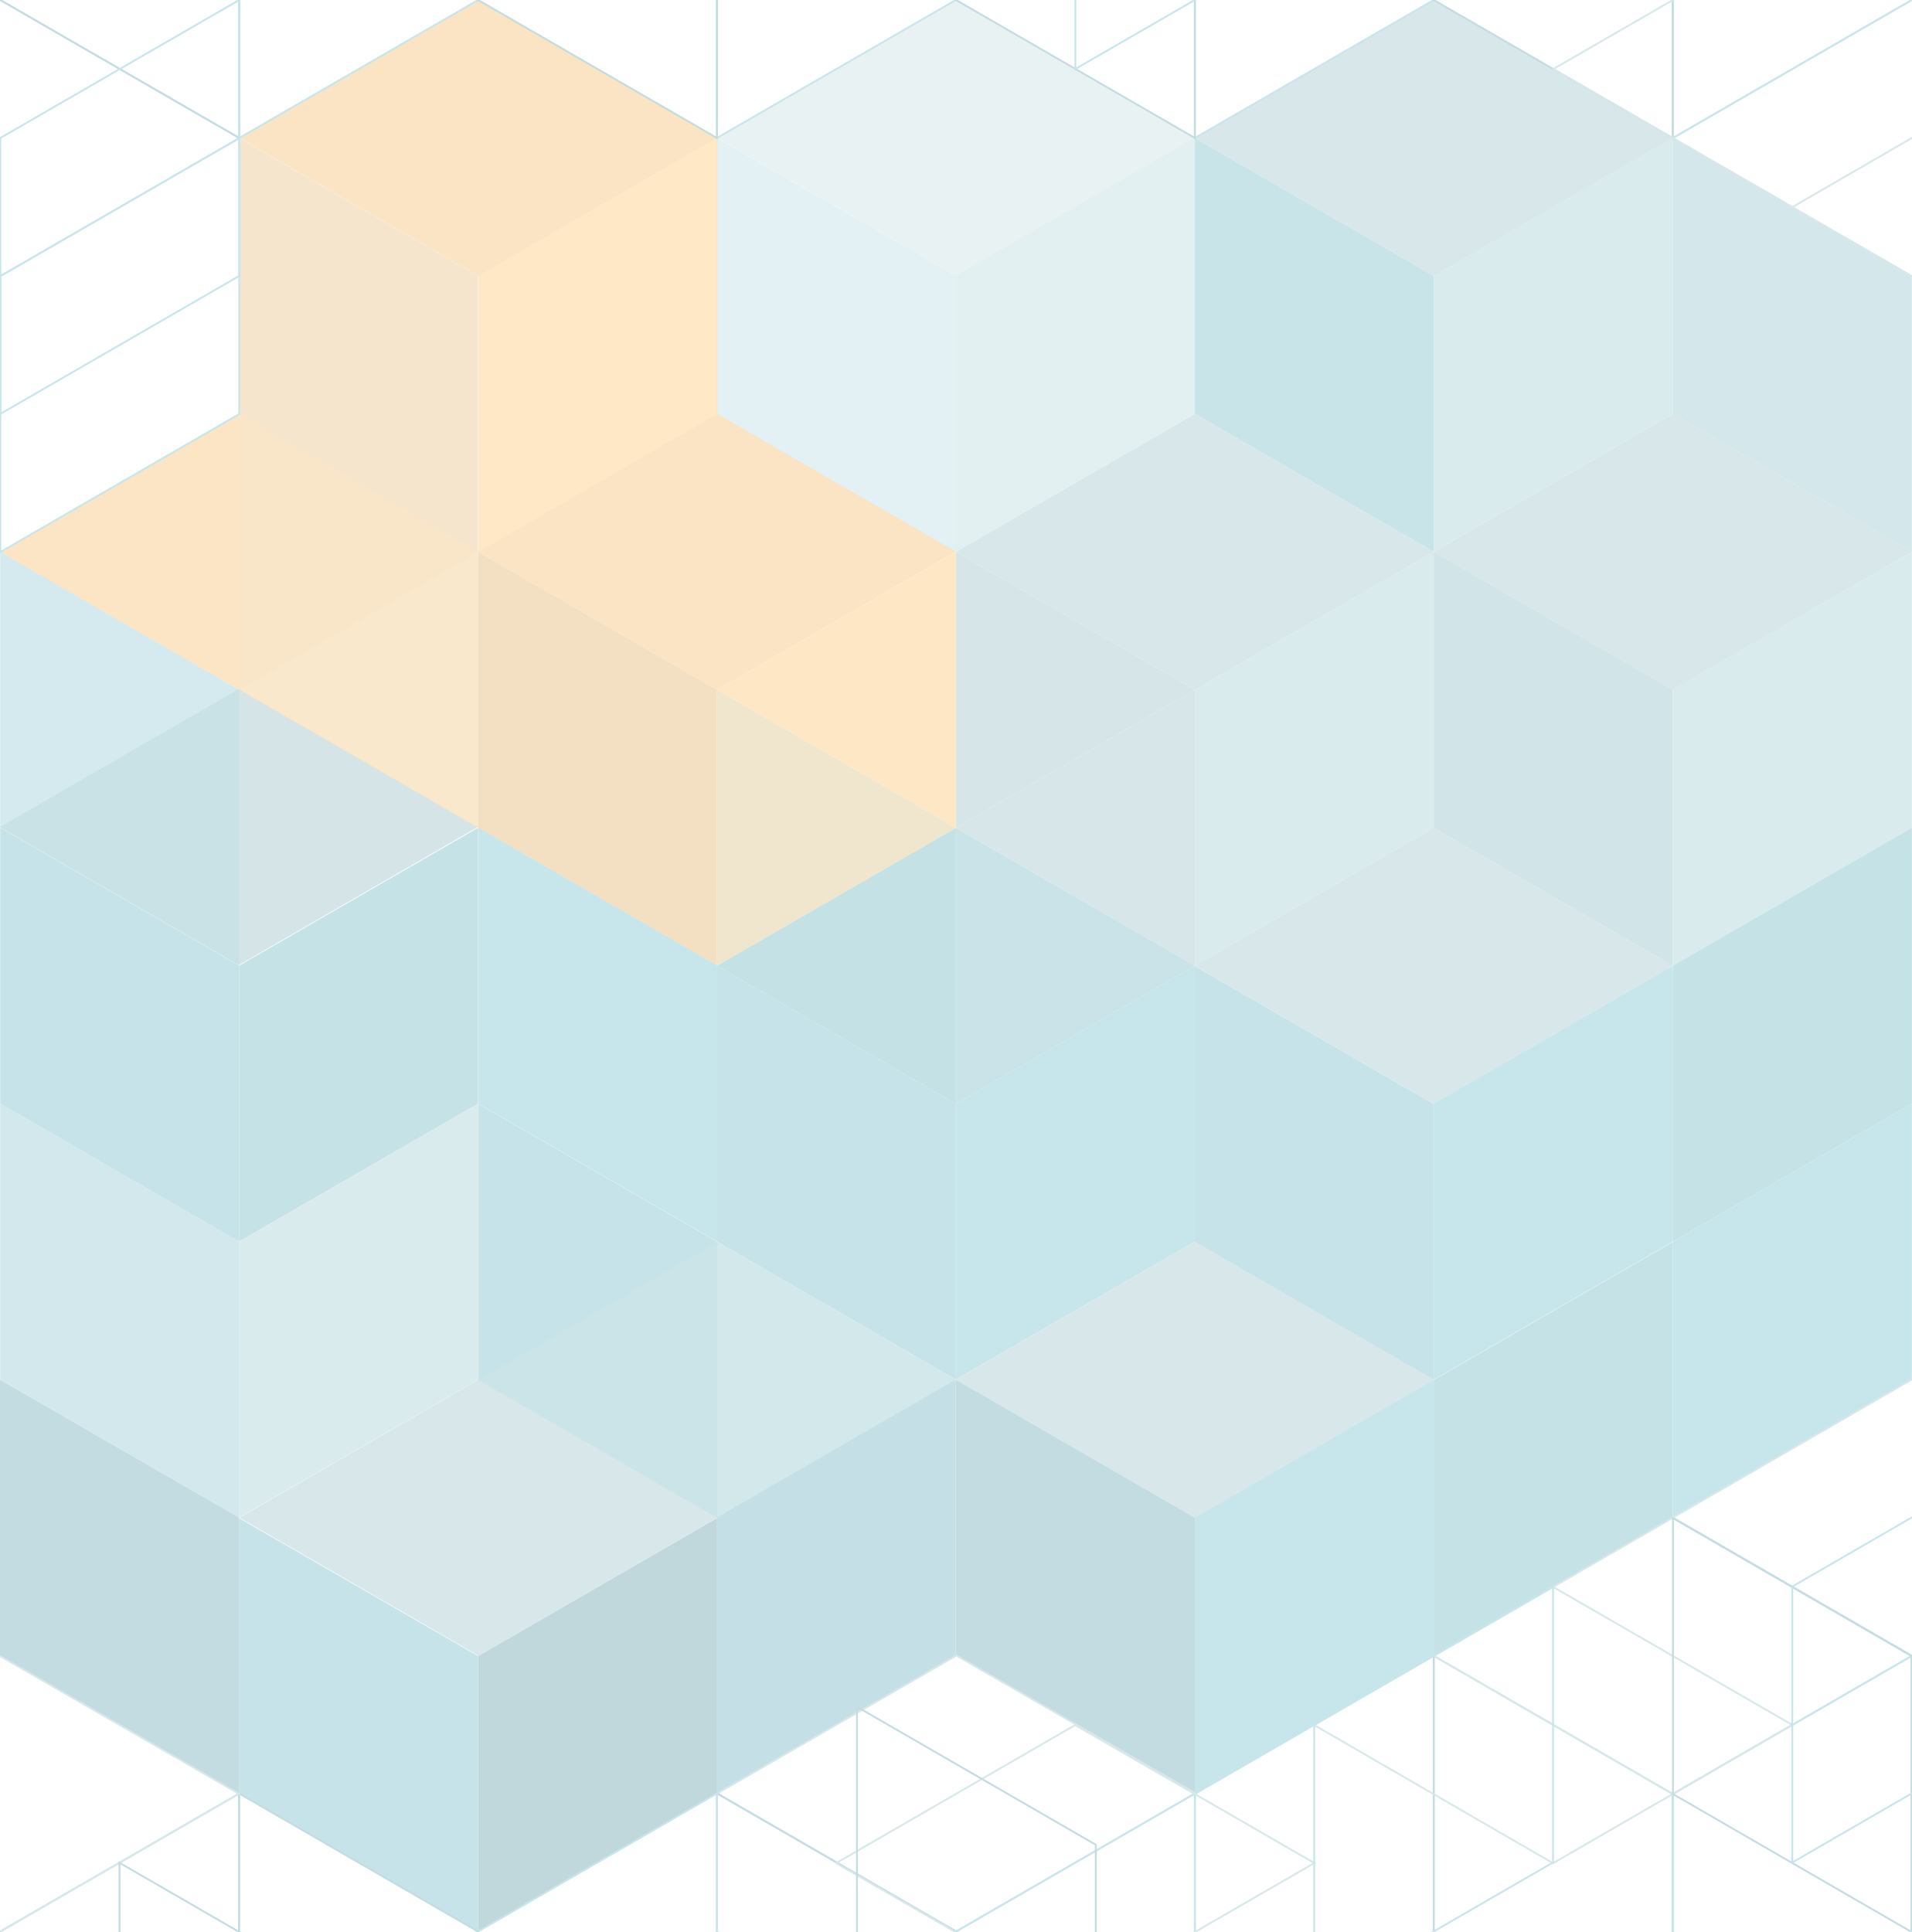
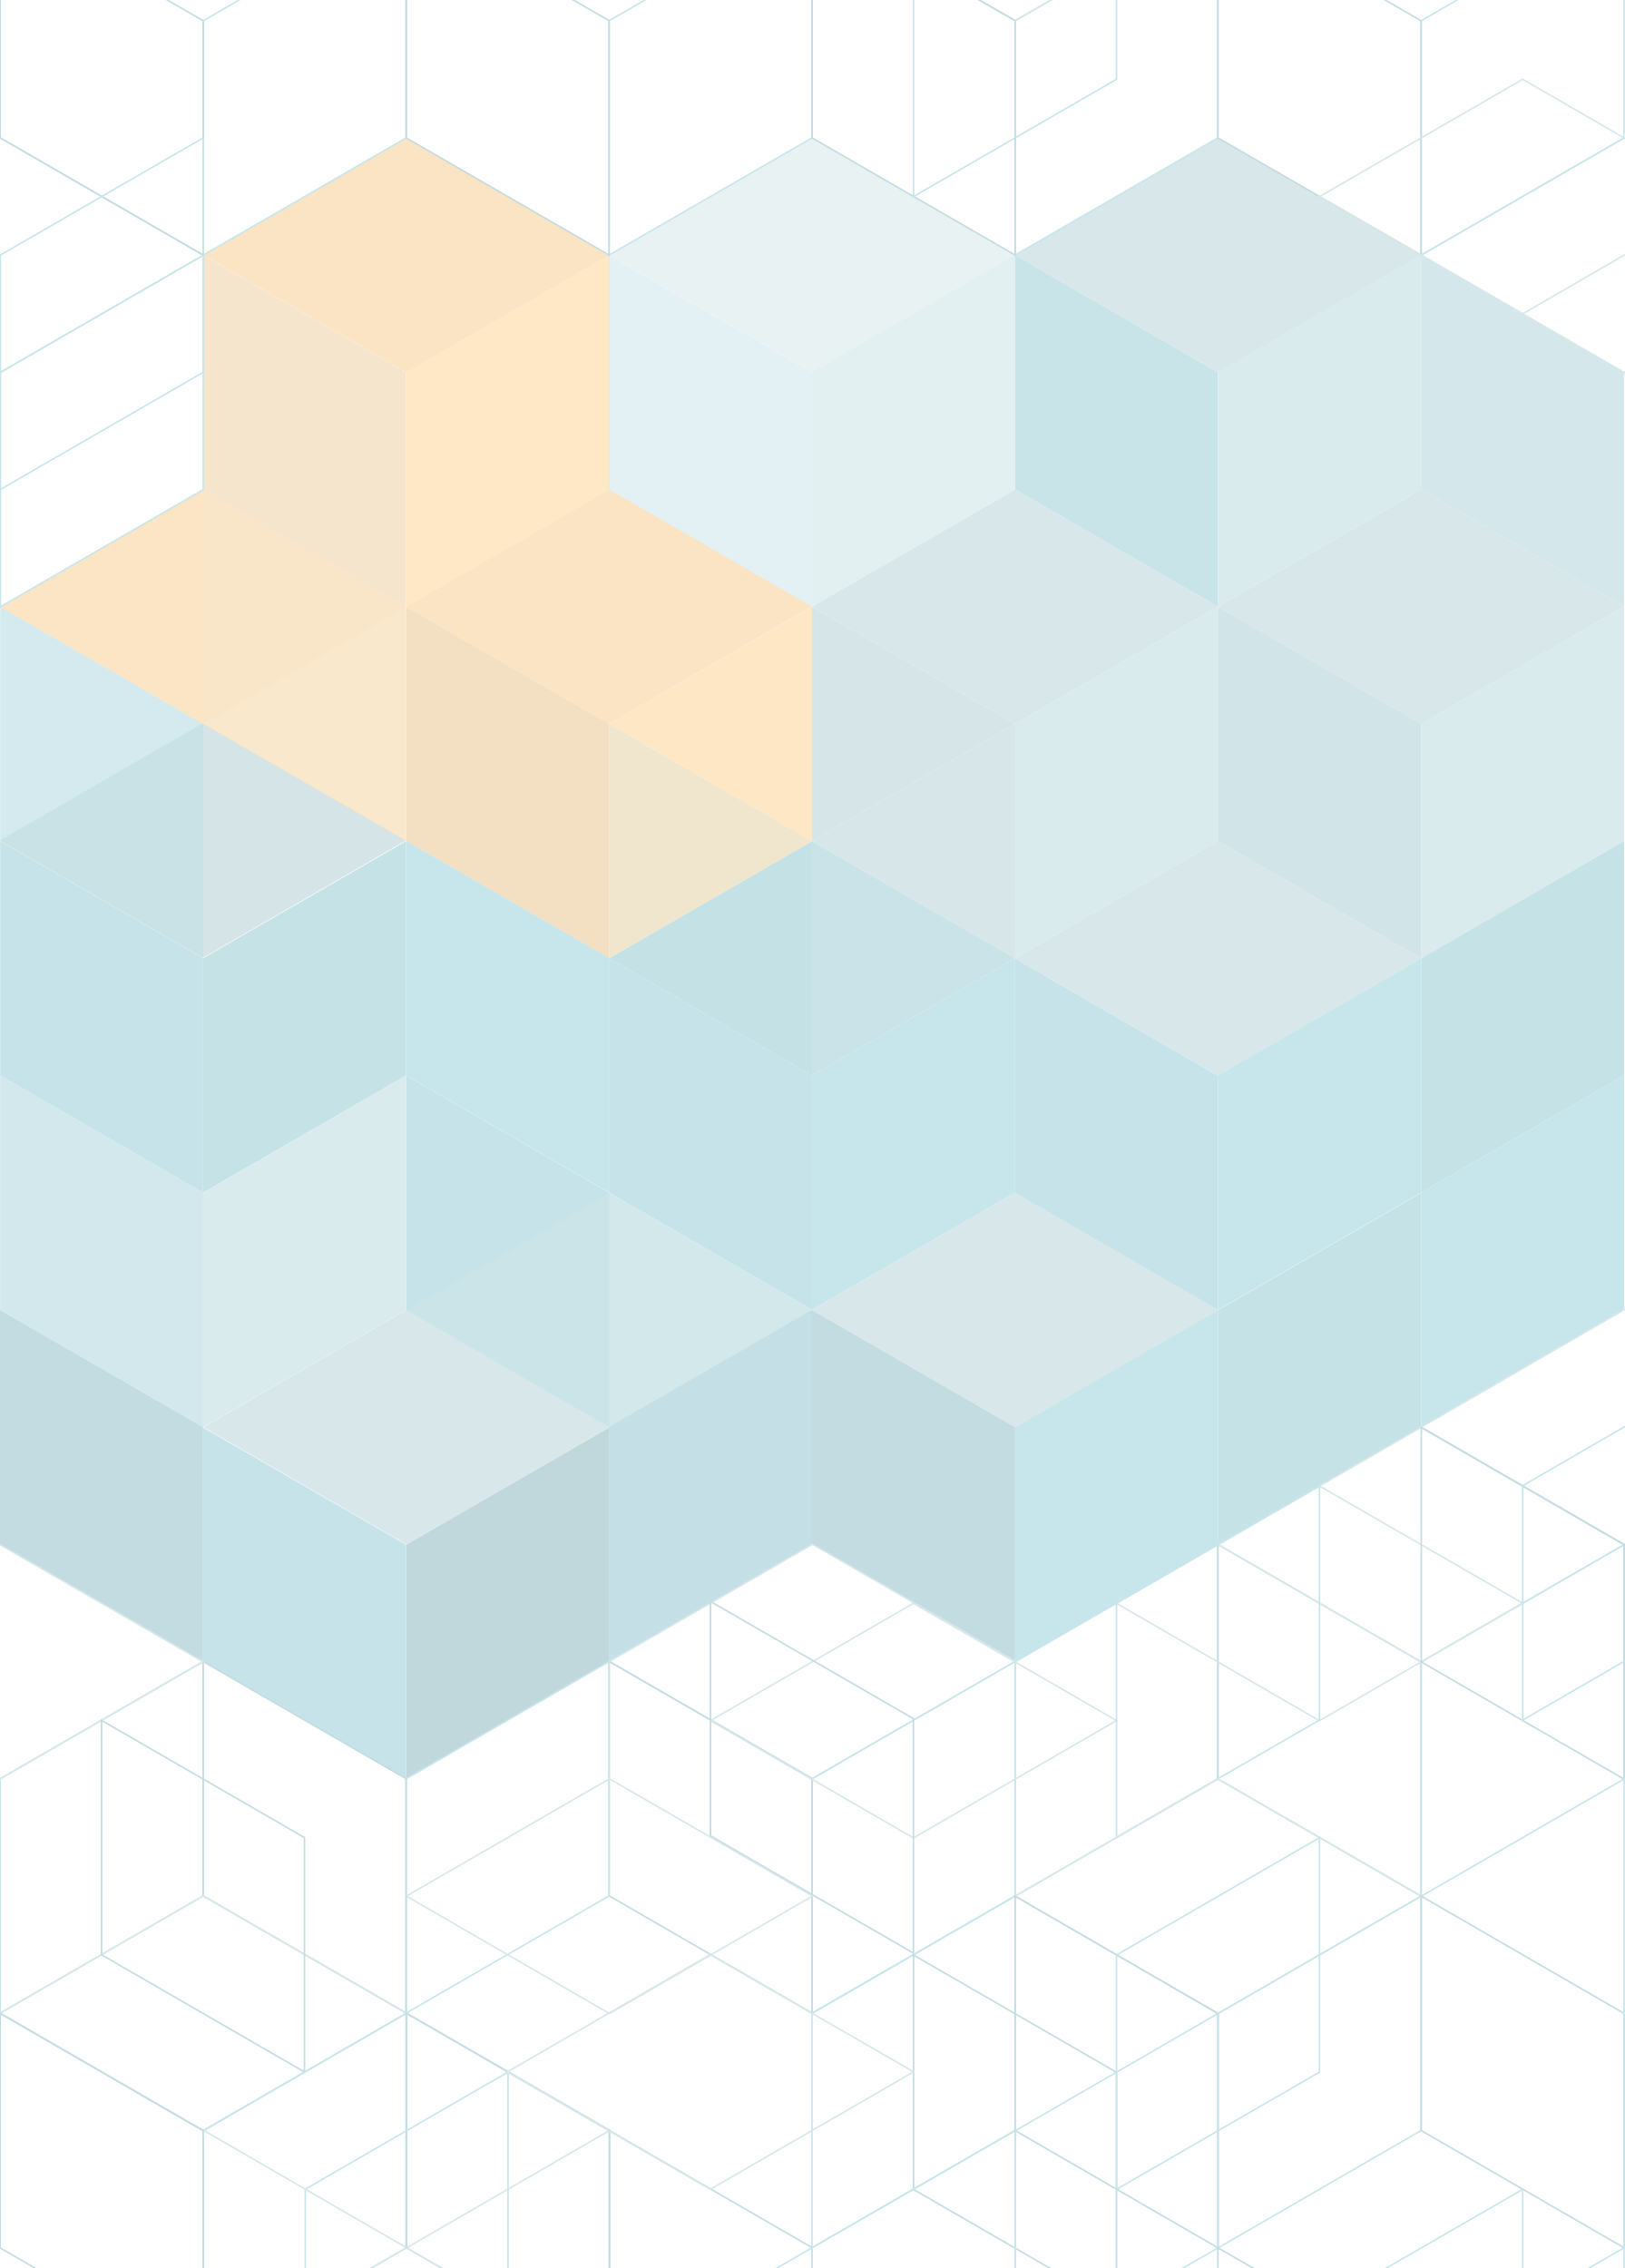
- <svg xmlns="http://www.w3.org/2000/svg" version="1.1" id="Layer_1" x="0px" y="0px" viewBox="0 0 1036.5 1047.5" enable-background="new 0 0 1036.5 1047.5" xml:space="preserve">
+ <svg xmlns="http://www.w3.org/2000/svg" version="1.1" id="Layer_1" x="0px" y="0px" viewBox="0 0 1036.5 1447.5" enable-background="new 0 0 1036.5 1447.5" xml:space="preserve">
  <g id="_Group_" opacity="0.34">
-     <polygon fill="#93C4CA" points="777.3,299.2 777.3,448.8 647.8,523.6 647.8,374  " />
-     <polygon fill="#8CBAC0" points="518.2,299.2 518.2,299.2 518.2,299.2 647.8,224.4 777.3,299.2 647.8,374  " />
-     <polygon fill="#5BB6C8" points="647.8,523.6 647.8,673.2 518.2,748 518.2,598.4  " />
-     <polygon fill="#93C4CA" points="647.8,523.6 647.8,523.6 518.3,448.9 518.3,448.8  " />
-     <polygon fill="#87B3B9" points="647.8,374 647.8,523.6 518.3,448.8  " />
-     <polygon fill="#87B3B9" points="518.2,299.2 647.8,374 518.3,448.8 518.2,448.8  " />
-     <polygon fill="#54A7B7" points="647.8,523.6 518.2,598.4 518.2,598.3 518.2,594 518.2,448.9 518.3,448.9  " />
-     <polygon fill="#FDBA54" points="518.2,448.8 518.2,448.9 388.7,374 388.7,374 518.2,299.2 518.2,448.8 518.3,448.8 518.3,448.9     " />
-     <polygon fill="#87B3B9" points="518.3,448.9 518.2,448.9 518.2,448.8  " />
-     <polygon fill="#57AEBE" points="518.2,598.4 518.2,748 388.7,673.2 388.7,524.3 388.7,523.6  " />
-     <polygon fill="#54A7B7" points="518.2,598.3 518.2,598.4 388.7,523.6 518.2,448.9 518.2,448.9 518.2,594  " />
-     <polygon fill="#54A7B7" points="518.2,448.8 518.2,448.9 518.2,448.9  " />
-     <polygon fill="#FDBA54" points="518.2,448.9 388.7,523.6 388.7,374.8 388.7,374  " />
-     <polygon opacity="0.25" fill="#93C4CA" enable-background="new    " points="518.3,598.4 518.3,448.9 647.8,374 647.8,523.6  " />
-     <polygon opacity="0.25" fill="#93C4CA" enable-background="new    " points="647.8,673.2 647.8,523.7 777.3,448.8 777.3,598.4  " />
-     <polygon fill="#EFB050" points="518.3,299.1 388.7,374 259.2,299.2 259.2,299.2 259.2,299.1 388.7,224.3  " />
-     <polygon opacity="0.25" fill="#50A6B7" enable-background="new    " points="518.3,448.8 518.3,598.4 388.7,523.6 388.7,374.7    388.7,374.1 388.7,374  " />
-     <polygon opacity="0.99" fill="#DCA249" enable-background="new    " points="388.7,374 388.7,523.6 259.2,448.8 259.2,299.9    259.2,299.2 259.2,299.2  " />
-     <polygon opacity="0.25" fill="#50A6B7" enable-background="new    " points="388.7,523.6 388.7,673.2 259.2,598.4 259.2,449.5    259.2,448.8 259.2,448.8  " />
-     <polygon fill="#57AEBE" points="388.7,673.2 388.7,822.8 259.2,748 259.2,599.1 259.2,598.4  " />
-     <polygon fill="#54A9BA" points="259.2,448.8 259.2,598.4 129.6,673.2 129.6,523.6  " />
-     <polygon fill="#93C4CA" points="259.2,598.4 259.2,748 129.6,822.8 129.6,673.3  " />
-     <polygon fill="#84AFB5" points="0.1,448.4 0.1,448.4 0.1,448.3 129.6,373.5 259.2,448.3 129.6,523.2  " />
-     <polygon fill="#8CBAC0" points="647.8,523.7 647.8,523.7 647.8,523.6 777.3,448.8 906.9,523.6 777.3,598.5  " />
-     <polygon fill="#57AEBE" points="777.3,598.6 777.3,748.2 647.8,673.4 647.8,524.5 647.8,523.8  " />
-     <polygon fill="#5BB6C8" points="906.9,523.6 906.9,673.2 777.3,748 777.3,598.4  " />
-     <polygon opacity="0.75" fill="#50A6B7" enable-background="new    " points="129.6,673.2 129.6,822.8 0.1,748 0.1,599.1 0.1,598.5    0.1,598.4  " />
-     <polygon fill="#4D99A8" points="518.3,748 518.3,897.6 647.8,972.4 647.8,822.8  " />
-     <polygon fill="#5BB6C8" points="259.4,448.8 259.4,598.4 389,673.2 389,523.6  " />
-     <polygon fill="#8CBAC0" points="518.3,748.1 518.3,748.1 518.3,748 647.8,673.2 777.4,748 647.8,822.9  " />
-     <polygon fill="#57AEBE" points="129.6,523.6 129.6,673.2 0.1,598.4 0.1,449.5 0.1,448.8  " />
-     <polygon opacity="0.69" fill="#DCA249" enable-background="new    " points="259.2,299.1 259.2,448.7 129.6,373.9 129.6,225.1    129.6,224.4 129.6,224.3  " />
-     <polygon fill="#FDBA54" points="129.6,374 129.5,374 0,299.2 0.1,299.2 129.6,224.4 129.6,374  " />
-     <polygon opacity="0.7" fill="#50A6B7" enable-background="new    " points="129.6,374 129.6,523.6 0.1,448.8 0.1,299.9 0.1,299.2    0.1,299.2  " />
-     <polygon opacity="0.44" fill="#FDBA54" enable-background="new    " points="259.1,448.8 259.1,448.9 129.6,374 129.6,374    259.1,299.2 259.1,448.8 259.2,448.8 259.2,448.9  " />
-     <polygon fill="#8CBAC0" points="129.9,822.9 129.9,822.9 129.9,822.8 259.4,748 389,822.8 259.4,897.7  " />
-     <polygon fill="#5BB6C8" points="777.3,748 777.3,897.6 647.8,972.4 647.8,822.8  " />
-     <polygon opacity="0.85" fill="#66B0BA" enable-background="new    " points="259.4,748.3 259.4,748.3 259.4,748.2 389,673.4    518.5,748.2 389,823.1  " />
-     <polygon fill="#51A2B2" points="518.2,748 518.2,897.6 388.6,972.4 388.6,822.8  " />
-     <polygon fill="#458996" points="388.7,823.1 388.7,972.7 259.2,1047.5 259.2,897.9  " />
-     <polygon opacity="0.88" fill="#68A5AF" enable-background="new    " points="906.9,374 906.9,523.6 777.3,448.8 777.3,299.9    777.3,299.2  " />
-     <polygon fill="#8CBAC0" points="777.3,299.3 777.3,299.3 777.3,299.2 906.9,224.4 1036.5,299.2 906.9,374.1  " />
-     <polygon fill="#93C4CA" points="1036.5,299.2 1036.5,448.8 906.9,523.6 906.9,374  " />
-     <polygon fill="#54A9BA" points="1036.5,448.8 1036.5,598.4 906.9,673.2 906.9,523.6  " />
-     <polygon fill="#54A9BA" points="906.9,673.4 906.9,823 777.3,897.8 777.3,748.2  " />
-     <polygon fill="#5BB6C8" points="1036.5,598.4 1036.5,748 906.9,822.8 906.9,673.2  " />
-     <polygon fill="#57AEBE" points="259.2,897.9 259.2,1047.5 129.6,972.7 129.6,823.8 129.6,823.1  " />
-     <polygon fill="#4D99A8" points="0,748 0,897.6 129.6,972.4 129.6,822.8  " />
-     <polygon opacity="0.81" fill="#DCA249" enable-background="new    " points="259.2,149.6 259.2,299.2 129.6,224.4 129.6,75.5    129.6,74.9 129.6,74.8  " />
-     <polygon opacity="0.99" fill="#FDBB56" enable-background="new    " points="259.4,149.6 259.4,299.2 389,224.4 389,75.5 389,74.9    389,74.8  " />
-     <polygon fill="#EFB050" points="389,74.8 259.4,149.7 129.9,74.9 129.9,74.9 129.9,74.8 259.4,0  " />
-     <polygon opacity="0.68" fill="#EFB050" enable-background="new    " points="259.4,299.2 129.9,374.1 0.3,299.3 0.3,299.3    0.3,299.2 129.9,224.4  " />
-     <polygon opacity="0.49" fill="#57AEBE" enable-background="new    " points="518.3,149.6 518.3,299.2 388.7,224.4 388.7,75.5    388.7,74.8  " />
-     <polygon opacity="0.77" fill="#93C4CA" enable-background="new    " points="647.8,74.8 647.8,224.4 518.2,299.2 518.2,149.7  " />
-     <polygon opacity="0.55" fill="#8CBAC0" enable-background="new    " points="389,74.9 389,74.9 389,74.8 518.5,0 648.1,74.8    518.5,149.7  " />
-     <polygon opacity="0.96" fill="#57AEBE" enable-background="new    " points="777.3,149.6 777.3,299.2 647.8,224.4 647.8,75.5    647.8,74.8  " />
-     <polygon fill="#93C4CA" points="906.9,74.8 906.9,224.4 777.3,299.2 777.3,149.7  " />
-     <polygon fill="#8CBAC0" points="647.8,74.9 647.8,74.9 647.8,74.8 777.4,0 907,74.8 777.4,149.7  " />
-     <polygon opacity="0.72" fill="#51A1B0" enable-background="new    " points="1036.5,149.6 1036.5,299.2 906.9,224.4 906.9,75.5    906.9,74.8  " />
-     <polygon fill="none" stroke="#8CBAC0" stroke-miterlimit="10" points="389,972.4 389,972.4 389,972.3 518.5,897.6 648.1,972.3    518.5,1047.2  " />
-     <polygon fill="none" stroke="#5BB6C8" stroke-miterlimit="10" points="647.8,972.4 647.8,1122 518.3,1196.8 518.3,1047.2  " />
-     <polygon fill="none" stroke="#4D99A8" stroke-miterlimit="10" points="388.7,972.4 388.7,1122 518.2,1196.8 518.2,1047.2  " />
-     <polygon fill="none" stroke="#5BB6C8" stroke-miterlimit="10" points="777.3,897.8 777.3,1047.4 647.8,1122.2 647.8,972.6  " />
-     <polygon fill="none" stroke="#4D99A8" stroke-miterlimit="10" points="777.3,897.8 777.3,1047.4 906.8,1122.2 906.8,972.6  " />
-     <polygon fill="none" stroke="#8CBAC0" stroke-miterlimit="10" points="777.4,897.8 777.4,897.8 777.4,897.8 906.9,822.9    1036.6,897.8 906.9,972.7  " />
-     <polygon fill="none" stroke="#5BB6C8" stroke-miterlimit="10" points="1036.4,897.8 1036.4,1047.4 907,1122.2 907,972.6  " />
-     <polygon fill="none" stroke="#5BB6C8" stroke-miterlimit="10" points="388.7,972.4 388.7,1122 259.2,1196.8 259.2,1047.2  " />
-     <polygon fill="none" stroke="#5BB6C8" stroke-miterlimit="10" points="129.6,972.4 129.6,1122 0.1,1196.8 0.1,1047.2  " />
-     <polygon fill="none" stroke="#4D99A8" stroke-miterlimit="10" points="129.6,972.4 129.6,1122 259.1,1196.8 259.1,1047.2  " />
-     <polygon fill="none" stroke="#5BB6C8" stroke-miterlimit="10" points="1165.9,823.1 1165.9,972.7 1036.4,1047.5 1036.4,897.9  " />
-     <polygon fill="none" stroke="#8CBAC0" stroke-miterlimit="10" points="907,822.8 907,822.8 907,822.8 1036.5,747.9 1166.1,822.8    1036.5,897.7  " />
-     <polygon fill="none" stroke="#8CBAC0" stroke-miterlimit="10" points="-129.6,972.7 -129.6,972.7 -129.6,972.6 -0.1,897.8    129.6,972.6 -0.1,1047.5  " />
-     <polygon fill="none" stroke="#8CBAC0" stroke-miterlimit="10" points="0.3,1196.8 0.3,1196.8 0.3,1196.8 129.8,1122 259.5,1196.8    129.8,1271.7  " />
-     <polygon fill="none" stroke="#8CBAC0" stroke-miterlimit="10" points="-129.3,74.9 -129.3,74.9 -129.3,74.8 0.2,0 129.9,74.8    0.2,149.7  " />
-     <polygon fill="none" stroke="#8CBAC0" stroke-miterlimit="10" points="907,74.9 907,74.9 907,74.8 1036.5,0 1166.1,74.8    1036.5,149.7  " />
-     <polygon fill="none" stroke="#5BB6C8" stroke-miterlimit="10" points="777.3,-149.6 777.3,0 647.8,74.8 647.8,-74.8  " />
-     <polygon fill="none" stroke="#5BB6C8" stroke-miterlimit="10" points="518.2,-149.6 518.2,0 388.7,74.8 388.7,-74.8  " />
-     <polygon fill="none" stroke="#5BB6C8" stroke-miterlimit="10" points="259.2,-149.6 259.2,0 129.7,74.8 129.7,-74.8  " />
-     <polygon fill="none" stroke="#5BB6C8" stroke-miterlimit="10" points="129.7,74.9 129.7,224.5 0.2,299.3 0.2,149.7  " />
-     <polygon fill="none" stroke="#5BB6C8" stroke-miterlimit="10" points="1036.4,-149.6 1036.4,0 907,74.8 907,-74.8  " />
-     <polygon fill="none" stroke="#8CBAC0" stroke-miterlimit="10" points="518.3,-149.6 518.3,-149.6 518.3,-149.7 647.8,-224.5    777.4,-149.7 647.8,-74.8  " />
-     <polygon fill="none" stroke="#4D99A8" stroke-miterlimit="10" points="518.3,-149.6 518.3,0 647.8,74.8 647.8,-74.8  " />
-     <polygon fill="none" stroke="#4D99A8" stroke-miterlimit="10" points="777.3,-149.6 777.3,0 906.8,74.8 906.8,-74.8  " />
-     <polygon fill="none" stroke="#4D99A8" stroke-miterlimit="10" points="259.2,-149.6 259.2,0 388.7,74.8 388.7,-74.8  " />
-     <polygon fill="none" stroke="#4D99A8" stroke-miterlimit="10" points="0.1,-149.6 0.1,0 129.6,74.8 129.6,-74.8  " />
-     <polygon fill="none" stroke="#8CBAC0" stroke-miterlimit="10" points="453.4,1010.2 453.4,1010.2 453.4,1010.1 582.9,935.3    712.6,1010.1 582.9,1085  " />
-     <polygon fill="none" stroke="#8CBAC0" stroke-miterlimit="10" points="712.5,935.3 712.5,935.3 712.5,935.2 842,860.4 971.7,935.2    842,1010.2  " />
-     <polygon fill="none" stroke="#4D99A8" stroke-miterlimit="10" points="464.6,925.4 464.6,1075 594.1,1149.8 594.1,1000.2  " />
-     <polygon fill="none" stroke="#4D99A8" stroke-miterlimit="10" points="64.8,1010 64.8,1159.6 194.3,1234.4 194.3,1084.8  " />
-     <polygon fill="none" stroke="#4D99A8" stroke-miterlimit="10" points="907,823.1 907,972.7 1036.4,1047.5 1036.4,897.9  " />
-     <polygon fill="none" stroke="#5BB6C8" stroke-miterlimit="10" points="1101.2,785.3 1101.2,934.9 971.7,1009.8 971.7,860.2  " />
-     <polygon fill="none" stroke="#5BB6C8" stroke-miterlimit="10" points="842,860.2 842,1009.8 712.5,1084.6 712.5,935  " />
-     <polygon fill="none" stroke="#5BB6C8" stroke-miterlimit="10" points="129.7,0 129.7,149.6 0.2,224.4 0.2,74.8  " />
-     <polygon fill="none" stroke="#5BB6C8" stroke-miterlimit="10" points="712.5,-187 712.5,-37.4 583,37.4 583,-112.2  " />
-     <polygon fill="none" stroke="#8CBAC0" stroke-miterlimit="10" points="842.2,37.5 842.2,37.5 842.2,37.4 971.7,-37.4 1101.2,37.4    971.7,112.3  " />
-     <polygon fill="none" stroke="#8CBAC0" stroke-miterlimit="10" points="647.8,1122.2 647.8,1122.2 647.8,1122.1 777.3,1047.3    907,1122.1 777.3,1197.1  " />
-     <polygon fill="none" stroke="#8CBAC0" stroke-miterlimit="10" points="259.4,1122.2 259.4,1122.2 259.4,1122.1 388.9,1047.3    518.6,1122.1 388.9,1197.1  " />
-     <polygon fill="none" stroke="#8CBAC0" stroke-miterlimit="10" points="130,1271.7 130,1271.7 130,1271.6 259.5,1196.8    389.2,1271.6 259.5,1346.6  " />
-     <polygon fill="none" stroke="#5BB6C8" stroke-miterlimit="10" points="647.8,1122.2 647.8,1271.8 518.3,1346.6 518.3,1197  " />
-     <polygon fill="none" stroke="#5BB6C8" stroke-miterlimit="10" points="906.8,1122.2 906.8,1271.8 777.4,1346.6 777.4,1197  " />
-     <polygon fill="none" stroke="#5BB6C8" stroke-miterlimit="10" points="259.1,1197.1 259.1,1346.7 129.7,1421.5 129.7,1271.9  " />
-     <polygon fill="none" stroke="#4D99A8" stroke-miterlimit="10" points="0.1,1197.1 0.1,1346.7 129.6,1421.5 129.6,1271.9  " />
-     <polygon fill="none" stroke="#4D99A8" stroke-miterlimit="10" points="259.5,1197.1 259.5,1346.7 389,1421.5 389,1271.9  " />
-     <polygon fill="none" stroke="#4D99A8" stroke-miterlimit="10" points="388.8,1271.7 388.8,1421.3 518.2,1496.1 518.2,1346.5  " />
-     <polygon fill="none" stroke="#4D99A8" stroke-miterlimit="10" points="647.8,1122.2 647.8,1271.8 777.2,1346.6 777.2,1197  " />
-     <polygon fill="none" stroke="#4D99A8" stroke-miterlimit="10" points="907,1122.2 907,1271.8 1036.4,1346.6 1036.4,1197  " />
-     <polygon fill="none" stroke="#4D99A8" stroke-miterlimit="10" points="583,1159.8 583,1309.4 712.5,1384.2 712.5,1234.6  " />
-     <polygon fill="none" stroke="#5BB6C8" stroke-miterlimit="10" points="1165.9,1122.2 1165.9,1271.8 1036.4,1346.6 1036.4,1197  " />
-     <polygon fill="none" stroke="#5BB6C8" stroke-miterlimit="10" points="647.8,1271.7 647.8,1421.3 518.3,1496.1 518.3,1346.5  " />
-     <polygon fill="none" stroke="#5BB6C8" stroke-miterlimit="10" points="777.3,1197.1 777.3,1346.7 647.9,1421.5 647.9,1271.9  " />
-     <polygon fill="none" stroke="#5BB6C8" stroke-miterlimit="10" points="324.2,1234.4 324.2,1384 194.8,1458.8 194.8,1309.2  " />
-     <polygon fill="none" stroke="#5BB6C8" stroke-miterlimit="10" points="1165.9,972.4 1165.9,1122 1036.4,1196.8 1036.4,1047.2  " />
-     <polygon fill="none" stroke="#5BB6C8" stroke-miterlimit="10" points="842,1084.9 842,1234.5 712.5,1309.3 712.5,1159.7  " />
-     <polygon fill="none" stroke="#5BB6C8" stroke-miterlimit="10" points="1036.4,1346.6 1036.4,1496.2 907,1571 907,1421.4  " />
-     <polygon fill="none" stroke="#4D99A8" stroke-miterlimit="10" points="777.2,1346.6 777.2,1496.2 906.7,1571 906.7,1421.4  " />
-     <polygon fill="none" stroke="#4D99A8" stroke-miterlimit="10" points="647.8,1427 647.8,1576.6 777.3,1651.4 777.3,1501.8  " />
-     <polygon fill="none" stroke="#4D99A8" stroke-miterlimit="10" points="518.3,1496.1 518.3,1645.7 647.8,1720.5 647.8,1570.9  " />
-     <polygon fill="none" stroke="#5BB6C8" stroke-miterlimit="10" points="777.3,1496.1 777.3,1645.7 647.9,1720.5 647.9,1570.9  " />
-     <polygon fill="none" stroke="#5BB6C8" stroke-miterlimit="10" points="906.8,1421.5 906.8,1571.1 777.4,1645.9 777.4,1496.3  " />
-     <polygon fill="none" stroke="#5BB6C8" stroke-miterlimit="10" points="971.7,1309.3 971.7,1458.9 842.3,1533.7 842.3,1384.1  " />
-     <polygon fill="none" stroke="#5BB6C8" stroke-miterlimit="10" points="518.2,1346.6 518.2,1496.2 388.8,1571 388.8,1421.4  " />
-     <polygon fill="none" stroke="#8CBAC0" stroke-miterlimit="10" points="129.9,1421.5 129.9,1421.5 129.9,1421.4 259.4,1346.6    389.1,1421.4 259.4,1496.4  " />
-     <polygon fill="none" stroke="#8CBAC0" stroke-miterlimit="10" points="296.4,1204.2 296.4,1204.2 296.4,1204.1 425.9,1129.3    555.6,1204.1 425.9,1279.1  " />
-     <polygon fill="none" stroke="#8CBAC0" stroke-miterlimit="10" points="259.6,1496.1 259.6,1496.1 259.6,1496 389.1,1421.2    518.8,1496 389.1,1571  " />
-     <polygon fill="none" stroke="#8CBAC0" stroke-miterlimit="10" points="388.6,1571 388.6,1571 388.6,1570.9 518.1,1496.1    647.8,1570.9 518.1,1645.9  " />
-     <polygon fill="none" stroke="#8CBAC0" stroke-miterlimit="10" points="323.9,1458.8 323.9,1458.8 323.9,1458.7 453.4,1383.9    583.1,1458.7 453.4,1533.7  " />
+     <polygon fill="#93C4CA" points="777.2,387.2 777.2,536.8 647.8,611.6 647.8,462  " />
+     <polygon fill="#8CBAC0" points="518.2,387.2 518.2,387.2 518.2,387.2 647.8,312.4 777.2,387.2 647.8,462  " />
+     <polygon fill="#5BB6C8" points="647.8,611.6 647.8,761.2 518.2,836 518.2,686.4  " />
+     <polygon fill="#93C4CA" points="647.8,611.6 647.8,611.6 518.2,536.9 518.2,536.8  " />
+     <polygon fill="#87B3B9" points="647.8,462 647.8,611.6 518.2,536.8  " />
+     <polygon fill="#87B3B9" points="518.2,387.2 647.8,462 518.2,536.8 518.2,536.8  " />
+     <polygon fill="#54A7B7" points="647.8,611.6 518.2,686.4 518.2,686.3 518.2,682 518.2,536.9 518.2,536.9  " />
+     <polygon fill="#FDBA54" points="518.2,536.8 518.2,536.9 388.7,462 388.7,462 518.2,387.2 518.2,536.8 518.2,536.8 518.2,536.9     " />
+     <polygon fill="#87B3B9" points="518.2,536.9 518.2,536.9 518.2,536.8  " />
+     <polygon fill="#57AEBE" points="518.2,686.4 518.2,836 388.7,761.2 388.7,612.3 388.7,611.6  " />
+     <polygon fill="#54A7B7" points="518.2,686.3 518.2,686.4 388.7,611.6 518.2,536.9 518.2,536.9 518.2,682  " />
+     <polygon fill="#54A7B7" points="518.2,536.8 518.2,536.9 518.2,536.9  " />
+     <polygon fill="#FDBA54" points="518.2,536.9 388.7,611.6 388.7,462.8 388.7,462  " />
+     <polygon opacity="0.25" fill="#93C4CA" enable-background="new    " points="518.2,686.4 518.2,536.9 647.8,462 647.8,611.6  " />
+     <polygon opacity="0.25" fill="#93C4CA" enable-background="new    " points="647.8,761.2 647.8,611.7 777.2,536.8 777.2,686.4  " />
+     <polygon fill="#EFB050" points="518.2,387.1 388.7,462 259.2,387.2 259.2,387.2 259.2,387.1 388.7,312.3  " />
+     <polygon opacity="0.25" fill="#50A6B7" enable-background="new    " points="518.2,536.8 518.2,686.4 388.7,611.6 388.7,462.7    388.7,462.1 388.7,462  " />
+     <polygon opacity="0.99" fill="#DCA249" enable-background="new    " points="388.7,462 388.7,611.6 259.2,536.8 259.2,387.9    259.2,387.2 259.2,387.2  " />
+     <polygon opacity="0.25" fill="#50A6B7" enable-background="new    " points="388.7,611.6 388.7,761.2 259.2,686.4 259.2,537.5    259.2,536.8 259.2,536.8  " />
+     <polygon fill="#57AEBE" points="388.7,761.2 388.7,910.8 259.2,836 259.2,687.1 259.2,686.4  " />
+     <polygon fill="#54A9BA" points="259.2,536.8 259.2,686.4 129.6,761.2 129.6,611.6  " />
+     <polygon fill="#93C4CA" points="259.2,686.4 259.2,836 129.6,910.8 129.6,761.3  " />
+     <polygon fill="#84AFB5" points="0.1,536.4 0.1,536.4 0.1,536.3 129.6,461.5 259.2,536.3 129.6,611.2  " />
+     <polygon fill="#8CBAC0" points="647.8,611.7 647.8,611.7 647.8,611.6 777.2,536.8 906.9,611.6 777.2,686.5  " />
+     <polygon fill="#57AEBE" points="777.2,686.6 777.2,836.2 647.8,761.4 647.8,612.5 647.8,611.8  " />
+     <polygon fill="#5BB6C8" points="906.9,611.6 906.9,761.2 777.2,836 777.2,686.4  " />
+     <polygon opacity="0.75" fill="#50A6B7" enable-background="new    " points="129.6,761.2 129.6,910.8 0.1,836 0.1,687.1 0.1,686.5    0.1,686.4  " />
+     <polygon fill="#4D99A8" points="518.2,836 518.2,985.6 647.8,1060.4 647.8,910.8  " />
+     <polygon fill="#5BB6C8" points="259.4,536.8 259.4,686.4 389,761.2 389,611.6  " />
+     <polygon fill="#8CBAC0" points="518.2,836.1 518.2,836.1 518.2,836 647.8,761.2 777.4,836 647.8,910.9  " />
+     <polygon fill="#57AEBE" points="129.6,611.6 129.6,761.2 0.1,686.4 0.1,537.5 0.1,536.8  " />
+     <polygon opacity="0.69" fill="#DCA249" enable-background="new    " points="259.2,387.1 259.2,536.7 129.6,461.9 129.6,313.1    129.6,312.4 129.6,312.3  " />
+     <polygon fill="#FDBA54" points="129.6,462 129.5,462 0,387.2 0.1,387.2 129.6,312.4  " />
+     <polygon opacity="0.7" fill="#50A6B7" enable-background="new    " points="129.6,462 129.6,611.6 0.1,536.8 0.1,387.9 0.1,387.2    0.1,387.2  " />
+     <polygon opacity="0.44" fill="#FDBA54" enable-background="new    " points="259.1,536.8 259.1,536.9 129.6,462 129.6,462    259.1,387.2 259.1,536.8 259.2,536.8 259.2,536.9  " />
+     <polygon fill="#8CBAC0" points="129.9,910.9 129.9,910.9 129.9,910.8 259.4,836 389,910.8 259.4,985.7  " />
+     <polygon fill="#5BB6C8" points="777.2,836 777.2,985.6 647.8,1060.4 647.8,910.8  " />
+     <polygon opacity="0.85" fill="#66B0BA" enable-background="new    " points="259.4,836.3 259.4,836.3 259.4,836.2 389,761.4    518.5,836.2 389,911.1  " />
+     <polygon fill="#51A2B2" points="518.2,836 518.2,985.6 388.6,1060.4 388.6,910.8  " />
+     <polygon fill="#458996" points="388.7,911.1 388.7,1060.7 259.2,1135.5 259.2,985.9  " />
+     <polygon opacity="0.88" fill="#68A5AF" enable-background="new    " points="906.9,462 906.9,611.6 777.2,536.8 777.2,387.9    777.2,387.2  " />
+     <polygon fill="#8CBAC0" points="777.2,387.3 777.2,387.3 777.2,387.2 906.9,312.4 1036.4,387.2 906.9,462.1  " />
+     <polygon fill="#93C4CA" points="1036.4,387.2 1036.4,536.8 906.9,611.6 906.9,462  " />
+     <polygon fill="#54A9BA" points="1036.4,536.8 1036.4,686.4 906.9,761.2 906.9,611.6  " />
+     <polygon fill="#54A9BA" points="906.9,761.4 906.9,911 777.2,985.8 777.2,836.2  " />
+     <polygon fill="#5BB6C8" points="1036.4,686.4 1036.4,836 906.9,910.8 906.9,761.2  " />
+     <polygon fill="#57AEBE" points="259.2,985.9 259.2,1135.5 129.6,1060.7 129.6,911.8 129.6,911.1  " />
+     <polygon fill="#4D99A8" points="0,836 0,985.6 129.6,1060.4 129.6,910.8  " />
+     <polygon opacity="0.81" fill="#DCA249" enable-background="new    " points="259.2,237.6 259.2,387.2 129.6,312.4 129.6,163.5    129.6,162.9 129.6,162.8  " />
+     <polygon opacity="0.99" fill="#FDBB56" enable-background="new    " points="259.4,237.6 259.4,387.2 389,312.4 389,163.5    389,162.9 389,162.8  " />
+     <polygon fill="#EFB050" points="389,162.8 259.4,237.7 129.9,162.9 129.9,162.9 129.9,162.8 259.4,88  " />
+     <polygon opacity="0.68" fill="#EFB050" enable-background="new    " points="259.4,387.2 129.9,462.1 0.3,387.3 0.3,387.3    0.3,387.2 129.9,312.4  " />
+     <polygon opacity="0.49" fill="#57AEBE" enable-background="new    " points="518.2,237.6 518.2,387.2 388.7,312.4 388.7,163.5    388.7,162.8  " />
+     <polygon opacity="0.77" fill="#93C4CA" enable-background="new    " points="647.8,162.8 647.8,312.4 518.2,387.2 518.2,237.7  " />
+     <polygon opacity="0.55" fill="#8CBAC0" enable-background="new    " points="389,162.9 389,162.9 389,162.8 518.5,88 648,162.8    518.5,237.7  " />
+     <polygon opacity="0.96" fill="#57AEBE" enable-background="new    " points="777.2,237.6 777.2,387.2 647.8,312.4 647.8,163.5    647.8,162.8  " />
+     <polygon fill="#93C4CA" points="906.9,162.8 906.9,312.4 777.2,387.2 777.2,237.7  " />
+     <polygon fill="#8CBAC0" points="647.8,162.9 647.8,162.9 647.8,162.8 777.4,88 907,162.8 777.4,237.7  " />
+     <polygon opacity="0.72" fill="#51A1B0" enable-background="new    " points="1036.4,237.6 1036.4,387.2 906.9,312.4 906.9,163.5    906.9,162.8  " />
+     <polygon fill="none" stroke="#8CBAC0" stroke-miterlimit="10" points="389,1060.4 389,1060.4 389,1060.3 518.5,985.6 648,1060.3    518.5,1135.2  " />
+     <polygon fill="none" stroke="#5BB6C8" stroke-miterlimit="10" points="647.8,1060.4 647.8,1210 518.2,1284.8 518.2,1135.2  " />
+     <polygon fill="none" stroke="#4D99A8" stroke-miterlimit="10" points="388.7,1060.4 388.7,1210 518.2,1284.8 518.2,1135.2  " />
+     <polygon fill="none" stroke="#5BB6C8" stroke-miterlimit="10" points="777.2,985.8 777.2,1135.4 647.8,1210.2 647.8,1060.6  " />
+     <polygon fill="none" stroke="#4D99A8" stroke-miterlimit="10" points="777.2,985.8 777.2,1135.4 906.8,1210.2 906.8,1060.6  " />
+     <polygon fill="none" stroke="#8CBAC0" stroke-miterlimit="10" points="777.4,985.8 777.4,985.8 777.4,985.8 906.9,910.9    1036.6,985.8 906.9,1060.7  " />
+     <polygon fill="none" stroke="#5BB6C8" stroke-miterlimit="10" points="1036.4,985.8 1036.4,1135.4 907,1210.2 907,1060.6  " />
+     <polygon fill="none" stroke="#5BB6C8" stroke-miterlimit="10" points="388.7,1060.4 388.7,1210 259.2,1284.8 259.2,1135.2  " />
+     <polygon fill="none" stroke="#5BB6C8" stroke-miterlimit="10" points="129.6,1060.4 129.6,1210 0.1,1284.8 0.1,1135.2  " />
+     <polygon fill="none" stroke="#4D99A8" stroke-miterlimit="10" points="129.6,1060.4 129.6,1210 259.1,1284.8 259.1,1135.2  " />
+     <polygon fill="none" stroke="#5BB6C8" stroke-miterlimit="10" points="1165.9,911.1 1165.9,1060.7 1036.4,1135.5 1036.4,985.9  " />
+     <polygon fill="none" stroke="#8CBAC0" stroke-miterlimit="10" points="907,910.8 907,910.8 907,910.8 1036.4,835.9 1166.1,910.8    1036.4,985.7  " />
+     <polygon fill="none" stroke="#8CBAC0" stroke-miterlimit="10" points="-129.6,1060.7 -129.6,1060.7 -129.6,1060.6 -0.1,985.8    129.6,1060.6 -0.1,1135.5  " />
+     <polygon fill="none" stroke="#8CBAC0" stroke-miterlimit="10" points="0.3,1284.8 0.3,1284.8 0.3,1284.8 129.8,1210 259.5,1284.8    129.8,1359.7  " />
+     <polygon fill="none" stroke="#8CBAC0" stroke-miterlimit="10" points="-129.3,162.9 -129.3,162.9 -129.3,162.8 0.2,88 129.9,162.8    0.2,237.7  " />
+     <polygon fill="none" stroke="#8CBAC0" stroke-miterlimit="10" points="907,162.9 907,162.9 907,162.8 1036.4,88 1166.1,162.8    1036.4,237.7  " />
+     <polygon fill="none" stroke="#5BB6C8" stroke-miterlimit="10" points="777.2,-61.6 777.2,88 647.8,162.8 647.8,13.2  " />
+     <polygon fill="none" stroke="#5BB6C8" stroke-miterlimit="10" points="518.2,-61.6 518.2,88 388.7,162.8 388.7,13.2  " />
+     <polygon fill="none" stroke="#5BB6C8" stroke-miterlimit="10" points="259.2,-61.6 259.2,88 129.7,162.8 129.7,13.2  " />
+     <polygon fill="none" stroke="#5BB6C8" stroke-miterlimit="10" points="129.7,162.9 129.7,312.5 0.2,387.3 0.2,237.7  " />
+     <polygon fill="none" stroke="#5BB6C8" stroke-miterlimit="10" points="1036.4,-61.6 1036.4,88 907,162.8 907,13.2  " />
+     <polygon fill="none" stroke="#8CBAC0" stroke-miterlimit="10" points="518.2,-61.6 518.2,-61.6 518.2,-61.7 647.8,-136.5    777.4,-61.7 647.8,13.2  " />
+     <polygon fill="none" stroke="#4D99A8" stroke-miterlimit="10" points="518.2,-61.6 518.2,88 647.8,162.8 647.8,13.2  " />
+     <polygon fill="none" stroke="#4D99A8" stroke-miterlimit="10" points="777.2,-61.6 777.2,88 906.8,162.8 906.8,13.2  " />
+     <polygon fill="none" stroke="#4D99A8" stroke-miterlimit="10" points="259.2,-61.6 259.2,88 388.7,162.8 388.7,13.2  " />
+     <polygon fill="none" stroke="#4D99A8" stroke-miterlimit="10" points="0.1,-61.6 0.1,88 129.6,162.8 129.6,13.2  " />
+     <polygon fill="none" stroke="#8CBAC0" stroke-miterlimit="10" points="453.4,1098.2 453.4,1098.2 453.4,1098.1 582.9,1023.3    712.5,1098.1 582.9,1173  " />
+     <polygon fill="none" stroke="#8CBAC0" stroke-miterlimit="10" points="712.5,1023.3 712.5,1023.3 712.5,1023.2 842,948.4    971.7,1023.2 842,1098.2  " />
+     <polygon fill="none" stroke="#4D99A8" stroke-miterlimit="10" points="453.4,1022.1 453.4,1171.7 582.9,1246.5 582.9,1096.9  " />
+     <polygon fill="none" stroke="#4D99A8" stroke-miterlimit="10" points="64.8,1098 64.8,1247.6 194.3,1322.4 194.3,1172.8  " />
+     <polygon fill="none" stroke="#4D99A8" stroke-miterlimit="10" points="907,911.1 907,1060.7 1036.4,1135.5 1036.4,985.9  " />
+     <polygon fill="none" stroke="#5BB6C8" stroke-miterlimit="10" points="1101.1,873.3 1101.1,1022.9 971.7,1097.8 971.7,948.2  " />
+     <polygon fill="none" stroke="#5BB6C8" stroke-miterlimit="10" points="842,948.2 842,1097.8 712.5,1172.6 712.5,1023  " />
+     <polygon fill="none" stroke="#5BB6C8" stroke-miterlimit="10" points="129.7,88 129.7,237.6 0.2,312.4 0.2,162.8  " />
+     <polygon fill="none" stroke="#5BB6C8" stroke-miterlimit="10" points="712.5,-99 712.5,50.6 583,125.4 583,-24.2  " />
+     <polygon fill="none" stroke="#8CBAC0" stroke-miterlimit="10" points="842.2,125.5 842.2,125.5 842.2,125.4 971.7,50.6    1101.1,125.4 971.7,200.3  " />
+     <polygon fill="none" stroke="#8CBAC0" stroke-miterlimit="10" points="647.8,1210.2 647.8,1210.2 647.8,1210.1 777.2,1135.3    907,1210.1 777.2,1285.1  " />
+     <polygon fill="none" stroke="#8CBAC0" stroke-miterlimit="10" points="259.4,1210.2 259.4,1210.2 259.4,1210.1 388.9,1135.3    518.5,1210.1 388.9,1285.1  " />
+     <polygon fill="none" stroke="#8CBAC0" stroke-miterlimit="10" points="130,1359.7 130,1359.7 130,1359.6 259.5,1284.8    389.2,1359.6 259.5,1434.6  " />
+     <polygon fill="none" stroke="#5BB6C8" stroke-miterlimit="10" points="647.8,1210.2 647.8,1359.8 518.2,1434.6 518.2,1285  " />
+     <polygon fill="none" stroke="#5BB6C8" stroke-miterlimit="10" points="906.8,1210.2 906.8,1359.8 777.4,1434.6 777.4,1285  " />
+     <polygon fill="none" stroke="#5BB6C8" stroke-miterlimit="10" points="259.1,1285.1 259.1,1434.7 129.7,1509.5 129.7,1359.9  " />
+     <polygon fill="none" stroke="#4D99A8" stroke-miterlimit="10" points="0.1,1285.1 0.1,1434.7 129.6,1509.5 129.6,1359.9  " />
+     <polygon fill="none" stroke="#4D99A8" stroke-miterlimit="10" points="259.5,1285.1 259.5,1434.7 389,1509.5 389,1359.9  " />
+     <polygon fill="none" stroke="#4D99A8" stroke-miterlimit="10" points="388.8,1359.7 388.8,1509.3 518.2,1584.1 518.2,1434.5  " />
+     <polygon fill="none" stroke="#4D99A8" stroke-miterlimit="10" points="647.8,1210.2 647.8,1359.8 777.2,1434.6 777.2,1285  " />
+     <polygon fill="none" stroke="#4D99A8" stroke-miterlimit="10" points="907,1210.2 907,1359.8 1036.4,1434.6 1036.4,1285  " />
+     <polygon fill="none" stroke="#4D99A8" stroke-miterlimit="10" points="583,1247.8 583,1397.4 712.5,1472.2 712.5,1322.6  " />
+     <polygon fill="none" stroke="#5BB6C8" stroke-miterlimit="10" points="1165.9,1210.2 1165.9,1359.8 1036.4,1434.6 1036.4,1285  " />
+     <polygon fill="none" stroke="#5BB6C8" stroke-miterlimit="10" points="647.8,1359.7 647.8,1509.3 518.2,1584.1 518.2,1434.5  " />
+     <polygon fill="none" stroke="#5BB6C8" stroke-miterlimit="10" points="777.2,1285.1 777.2,1434.7 647.9,1509.5 647.9,1359.9  " />
+     <polygon fill="none" stroke="#5BB6C8" stroke-miterlimit="10" points="324.2,1322.4 324.2,1472 194.8,1546.8 194.8,1397.2  " />
+     <polygon fill="none" stroke="#5BB6C8" stroke-miterlimit="10" points="1165.9,1060.4 1165.9,1210 1036.4,1284.8 1036.4,1135.2  " />
+     <polygon fill="none" stroke="#5BB6C8" stroke-miterlimit="10" points="842,1172.9 842,1322.5 712.5,1397.3 712.5,1247.7  " />
+     <polygon fill="none" stroke="#5BB6C8" stroke-miterlimit="10" points="1036.4,1434.6 1036.4,1584.2 907,1659 907,1509.4  " />
+     <polygon fill="none" stroke="#4D99A8" stroke-miterlimit="10" points="777.2,1434.6 777.2,1584.2 906.7,1659 906.7,1509.4  " />
+     <polygon fill="none" stroke="#4D99A8" stroke-miterlimit="10" points="647.8,1515 647.8,1664.6 777.2,1739.4 777.2,1589.8  " />
+     <polygon fill="none" stroke="#4D99A8" stroke-miterlimit="10" points="518.2,1584.1 518.2,1733.7 647.8,1808.5 647.8,1658.9  " />
+     <polygon fill="none" stroke="#5BB6C8" stroke-miterlimit="10" points="777.2,1584.1 777.2,1733.7 647.9,1808.5 647.9,1658.9  " />
+     <polygon fill="none" stroke="#5BB6C8" stroke-miterlimit="10" points="906.8,1509.5 906.8,1659.1 777.4,1733.9 777.4,1584.3  " />
+     <polygon fill="none" stroke="#5BB6C8" stroke-miterlimit="10" points="971.7,1397.3 971.7,1546.9 842.2,1621.7 842.2,1472.1  " />
+     <polygon fill="none" stroke="#5BB6C8" stroke-miterlimit="10" points="518.2,1434.6 518.2,1584.2 388.8,1659 388.8,1509.4  " />
+     <polygon fill="none" stroke="#8CBAC0" stroke-miterlimit="10" points="129.9,1509.5 129.9,1509.5 129.9,1509.4 259.4,1434.6    389.1,1509.4 259.4,1584.4  " />
+     <polygon fill="none" stroke="#8CBAC0" stroke-miterlimit="10" points="323.8,1322.4 323.8,1322.4 323.8,1322.3 453.2,1247.5    583,1322.3 453.2,1397.3  " />
+     <polygon fill="none" stroke="#8CBAC0" stroke-miterlimit="10" points="259.6,1584.1 259.6,1584.1 259.6,1584 389.1,1509.2    518.8,1584 389.1,1659  " />
+     <polygon fill="none" stroke="#8CBAC0" stroke-miterlimit="10" points="388.6,1659 388.6,1659 388.6,1658.9 518,1584.1    647.8,1658.9 518,1733.9  " />
+     <polygon fill="none" stroke="#8CBAC0" stroke-miterlimit="10" points="323.9,1546.8 323.9,1546.8 323.9,1546.7 453.4,1471.9    583,1546.7 453.4,1621.7  " />
  </g>
</svg>
